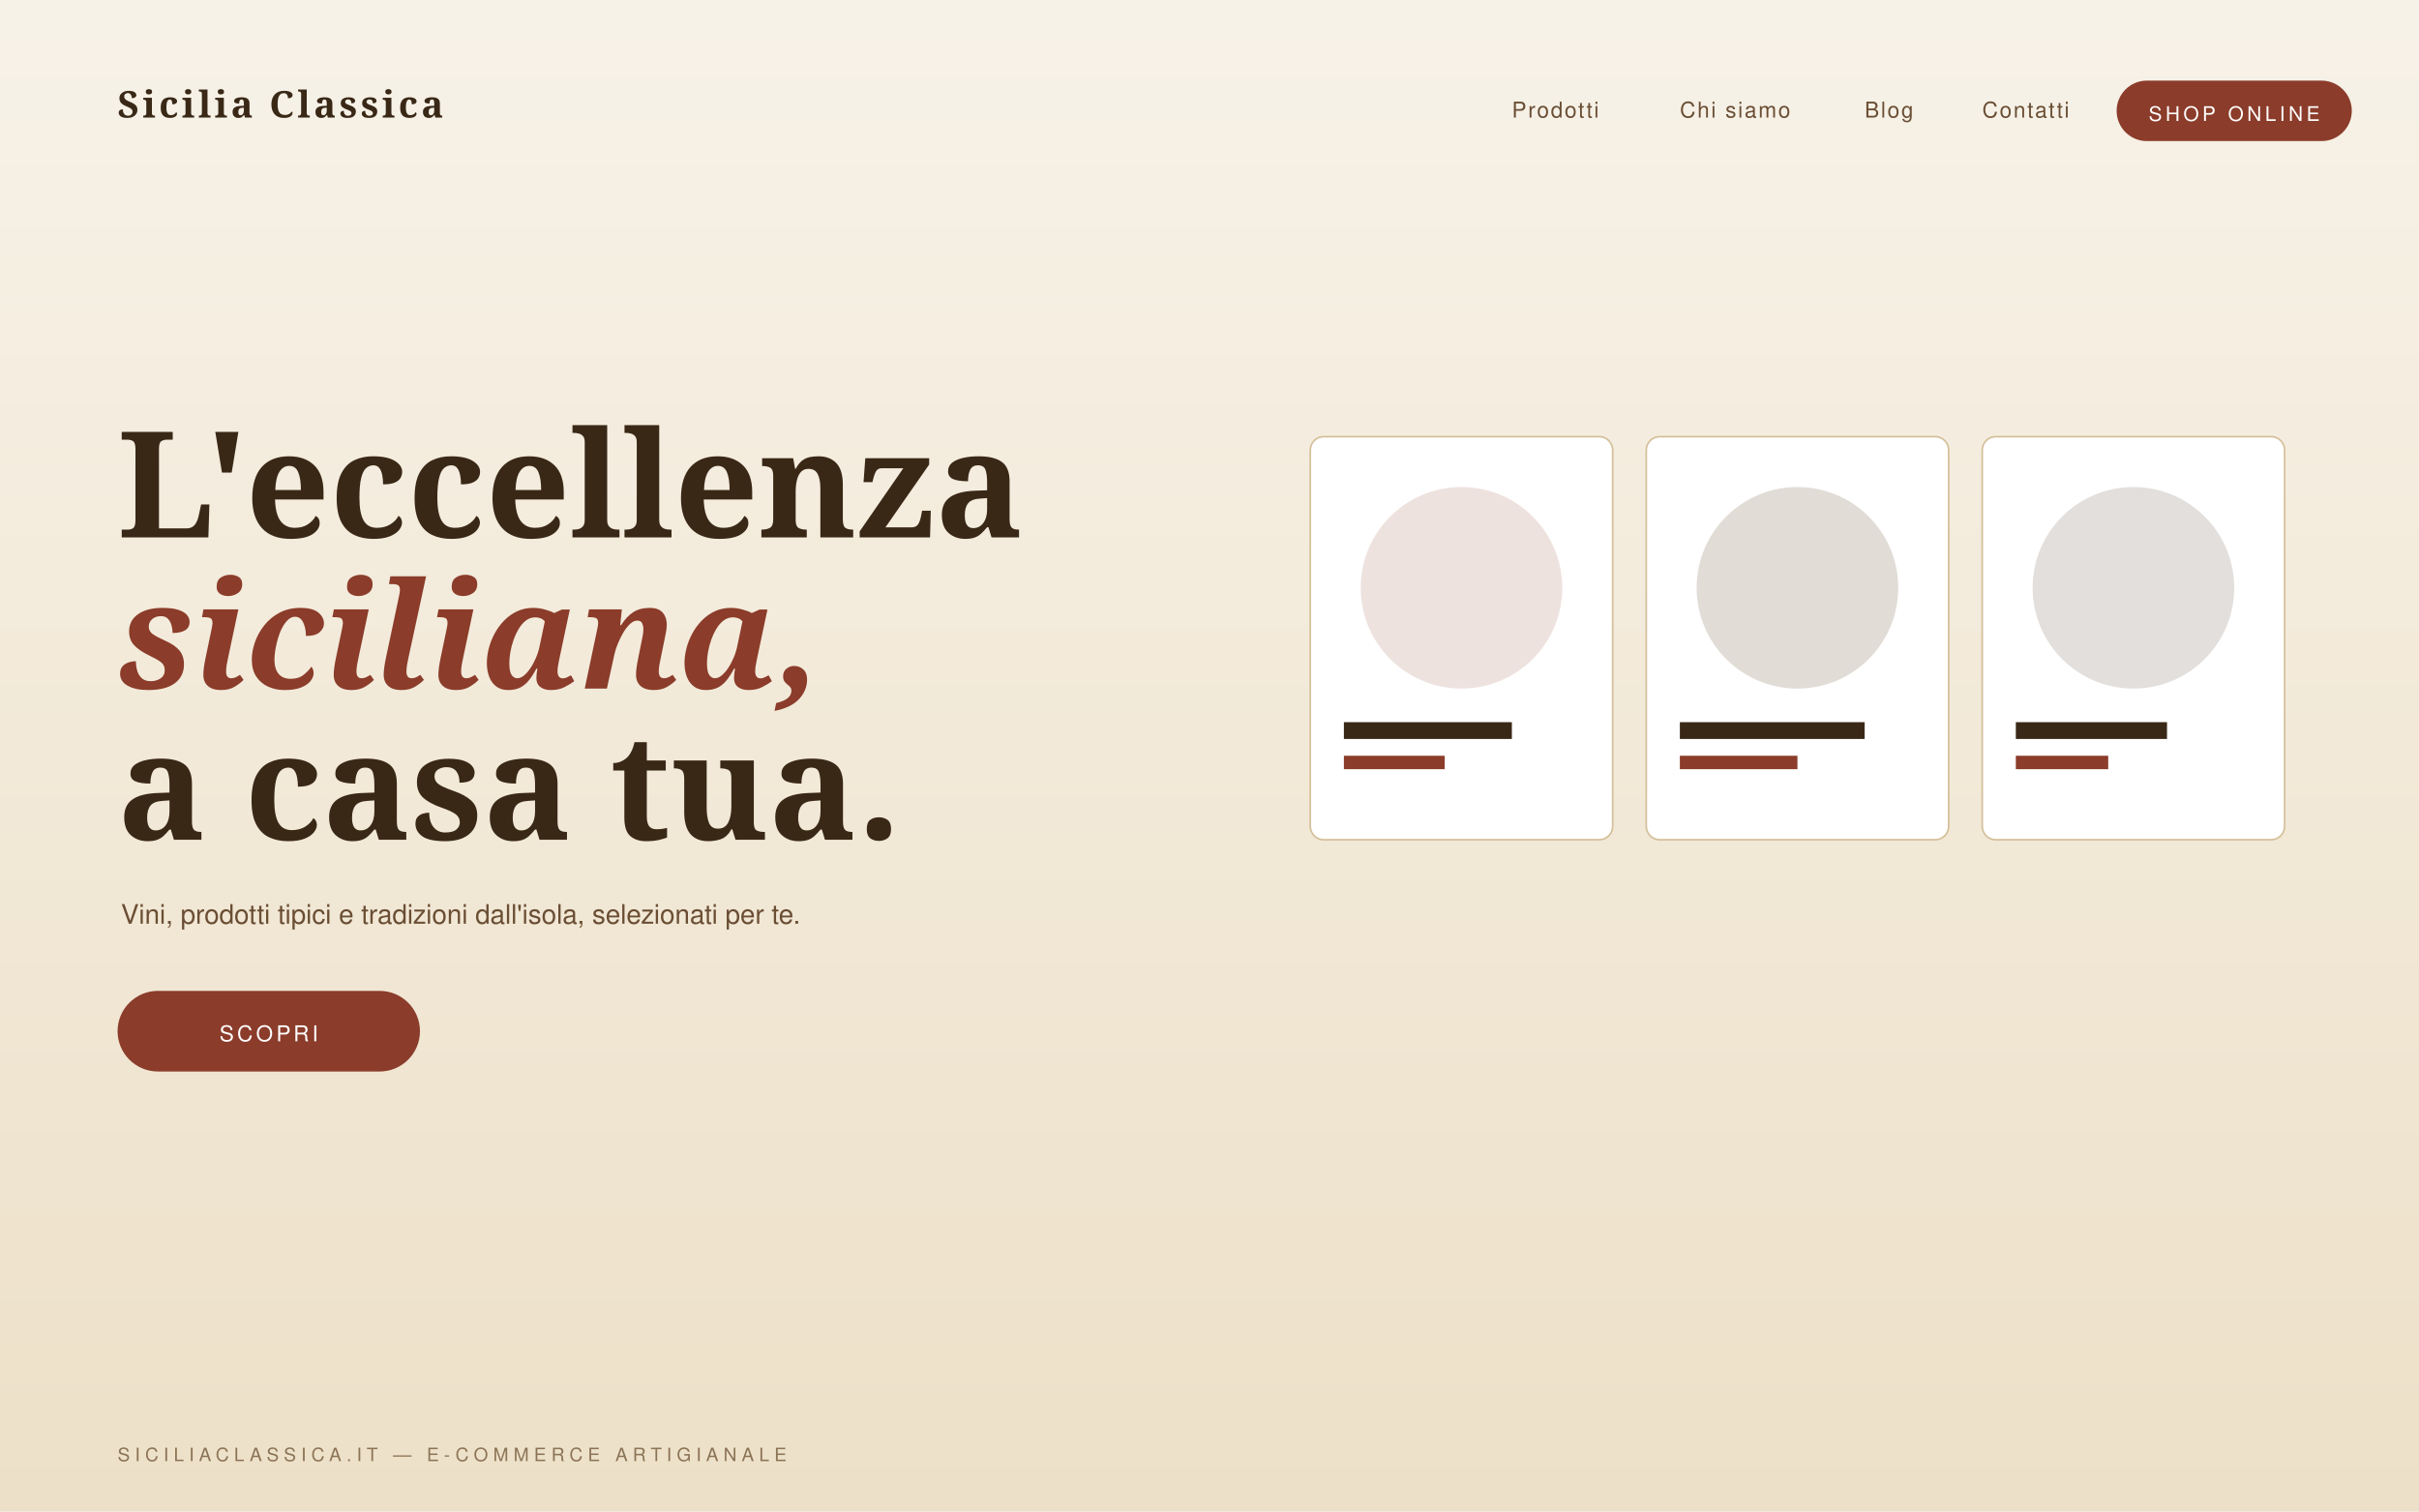
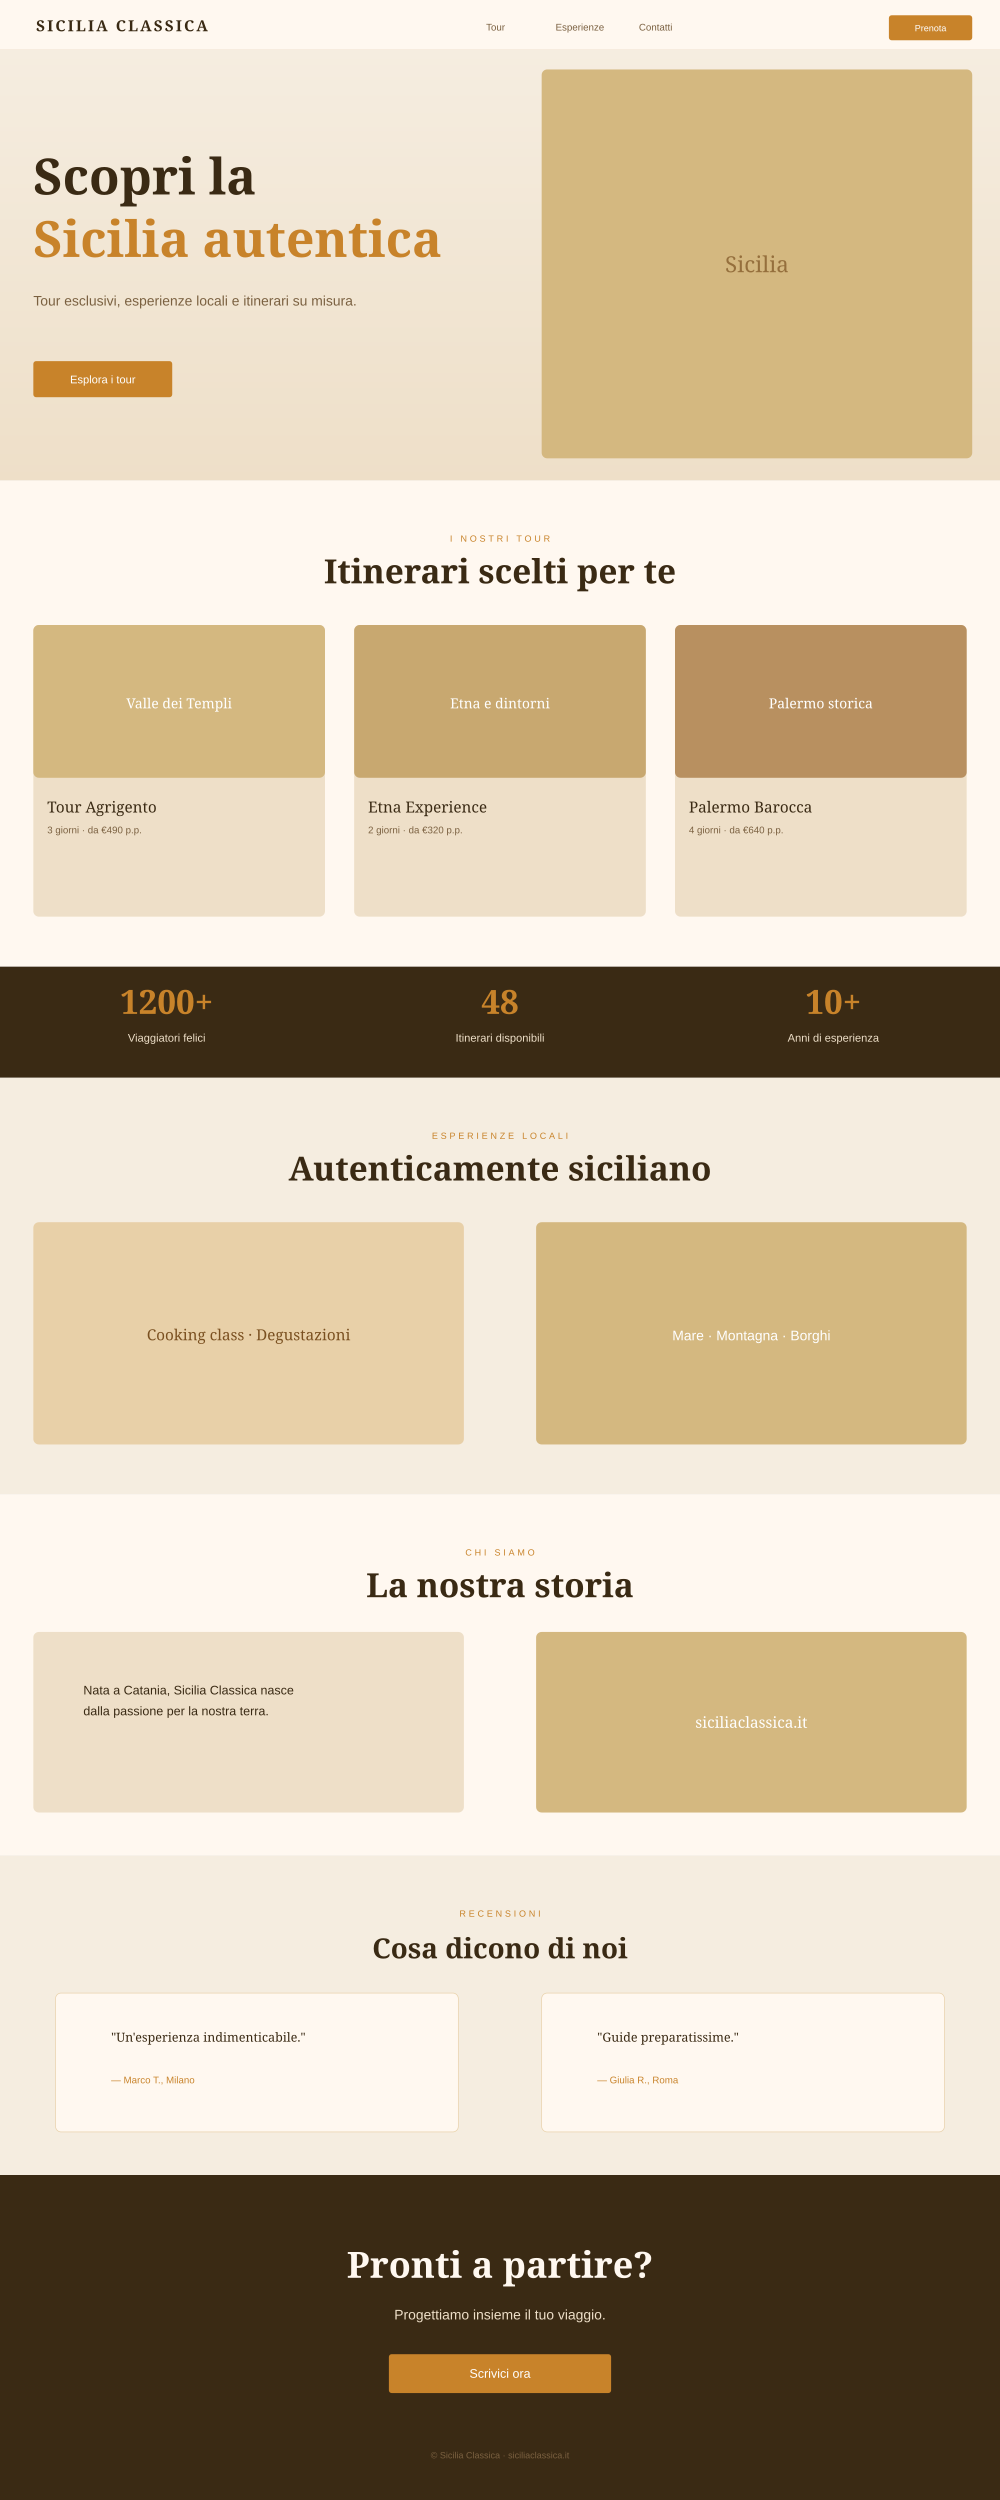
- <svg xmlns="http://www.w3.org/2000/svg" viewBox="0 0 1440 900" width="1440" height="900">
+ <svg xmlns="http://www.w3.org/2000/svg" viewBox="0 0 1440 3600" width="1440" height="3600">
  <defs>
-     <linearGradient id="bg" x1="0" y1="0" x2="0" y2="1">
-       <stop offset="0%" stop-color="#f7f2e8" />
-       <stop offset="100%" stop-color="#ede0c8" />
+     <linearGradient id="sc-hero" x1="0" y1="0" x2="0" y2="1">
+       <stop offset="0%" stop-color="#f5ede0" />
+       <stop offset="100%" stop-color="#eedfc8" />
    </linearGradient>
  </defs>
-   <rect width="1440" height="900" fill="url(#bg)" />
-   <text x="70" y="70" font-family="Georgia, serif" font-size="22" font-weight="700" fill="#3a2817" letter-spacing="2">Sicilia Classica</text>
-   <g font-family="Helvetica, Arial, sans-serif" font-size="13" fill="#6a4e34" letter-spacing="1">
-     <text x="900" y="70">Prodotti</text>
-     <text x="1000" y="70">Chi siamo</text>
-     <text x="1110" y="70">Blog</text>
-     <text x="1180" y="70">Contatti</text>
-   </g>
-   <rect x="1260" y="48" width="140" height="36" rx="18" fill="#8b3c2a" />
-   <text x="1330" y="72" text-anchor="middle" font-family="Helvetica, Arial, sans-serif" font-size="12" fill="#fff" letter-spacing="2">SHOP ONLINE</text>
-   <text x="70" y="320" font-family="Georgia, serif" font-size="88" font-weight="700" fill="#3a2817">L'eccellenza</text>
-   <text x="70" y="410" font-family="Georgia, serif" font-size="88" font-weight="700" font-style="italic" fill="#8b3c2a">siciliana,</text>
-   <text x="70" y="500" font-family="Georgia, serif" font-size="88" font-weight="700" fill="#3a2817">a casa tua.</text>
-   <text x="72" y="550" font-family="Helvetica, Arial, sans-serif" font-size="16" fill="#6a4e34">Vini, prodotti tipici e tradizioni dall'isola, selezionati per te.</text>
-   <rect x="70" y="590" width="180" height="48" rx="24" fill="#8b3c2a" />
-   <text x="160" y="620" text-anchor="middle" font-family="Helvetica, Arial, sans-serif" font-size="13" fill="#fff" letter-spacing="2">SCOPRI</text>
-   <g transform="translate(780, 260)">
-     <rect x="0" y="0" width="180" height="240" rx="8" fill="#fff" stroke="#d4c09a" stroke-width="1" />
-     <circle cx="90" cy="90" r="60" fill="#8b3c2a" opacity="0.15" />
-     <rect x="20" y="170" width="100" height="10" fill="#3a2817" />
-     <rect x="20" y="190" width="60" height="8" fill="#8b3c2a" />
-     <rect x="200" y="0" width="180" height="240" rx="8" fill="#fff" stroke="#d4c09a" stroke-width="1" />
-     <circle cx="290" cy="90" r="60" fill="#6a4e34" opacity="0.2" />
-     <rect x="220" y="170" width="110" height="10" fill="#3a2817" />
-     <rect x="220" y="190" width="70" height="8" fill="#8b3c2a" />
-     <rect x="400" y="0" width="180" height="240" rx="8" fill="#fff" stroke="#d4c09a" stroke-width="1" />
-     <circle cx="490" cy="90" r="60" fill="#3a2817" opacity="0.15" />
-     <rect x="420" y="170" width="90" height="10" fill="#3a2817" />
-     <rect x="420" y="190" width="55" height="8" fill="#8b3c2a" />
-   </g>
-   <text x="70" y="870" font-family="Helvetica, Arial, sans-serif" font-size="11" fill="#8b7355" letter-spacing="3">SICILIACLASSICA.IT — E-COMMERCE ARTIGIANALE</text>
+   <rect width="1440" height="72" fill="#fff8f0" />
+   <text x="52" y="45" font-family="Georgia,serif" font-size="22" font-weight="700" fill="#3a2a14" letter-spacing="3">SICILIA CLASSICA</text>
+   <text x="700" y="44" font-family="Arial,sans-serif" font-size="14" fill="#7a6040">Tour</text>
+   <text x="800" y="44" font-family="Arial,sans-serif" font-size="14" fill="#7a6040">Esperienze</text>
+   <text x="920" y="44" font-family="Arial,sans-serif" font-size="14" fill="#7a6040">Contatti</text>
+   <rect x="1280" y="22" width="120" height="36" rx="4" fill="#c8832a" />
+   <text x="1340" y="45" font-family="Arial,sans-serif" font-size="13" fill="#fff" text-anchor="middle">Prenota</text>
+   <line x1="0" y1="72" x2="1440" y2="72" stroke="#e8d8c0" stroke-width="1" />
+   <rect y="72" width="1440" height="620" fill="url(#sc-hero)" />
+   <text x="48" y="280" font-family="Georgia,serif" font-size="72" font-weight="700" fill="#3a2a14">Scopri la</text>
+   <text x="48" y="370" font-family="Georgia,serif" font-size="72" font-weight="700" fill="#c8832a">Sicilia autentica</text>
+   <text x="48" y="440" font-family="Arial,sans-serif" font-size="20" fill="#7a6040">Tour esclusivi, esperienze locali e itinerari su misura.</text>
+   <rect x="48" y="520" width="200" height="52" rx="4" fill="#c8832a" />
+   <text x="148" y="552" font-family="Arial,sans-serif" font-size="16" fill="#fff" text-anchor="middle">Esplora i tour</text>
+   <rect x="780" y="100" width="620" height="560" rx="8" fill="#d4b880" />
+   <text x="1090" y="392" font-family="Georgia,serif" font-size="32" fill="#7a5020" text-anchor="middle" opacity="0.7">Sicilia</text>
+   <rect y="692" width="1440" height="700" fill="#fff8f0" />
+   <text x="720" y="780" font-family="Arial,sans-serif" font-size="13" fill="#c8832a" text-anchor="middle" letter-spacing="4">I NOSTRI TOUR</text>
+   <text x="720" y="840" font-family="Georgia,serif" font-size="48" font-weight="700" fill="#3a2a14" text-anchor="middle">Itinerari scelti per te</text>
+   <rect x="48" y="900" width="420" height="420" rx="8" fill="#eedfc8" />
+   <rect x="48" y="900" width="420" height="220" rx="8" fill="#d4b880" />
+   <text x="258" y="1020" font-family="Georgia,serif" font-size="20" fill="#fff" text-anchor="middle">Valle dei Templi</text>
+   <text x="68" y="1170" font-family="Georgia,serif" font-size="22" fill="#3a2a14">Tour Agrigento</text>
+   <text x="68" y="1200" font-family="Arial,sans-serif" font-size="14" fill="#7a6040">3 giorni · da €490 p.p.</text>
+   <rect x="510" y="900" width="420" height="420" rx="8" fill="#eedfc8" />
+   <rect x="510" y="900" width="420" height="220" rx="8" fill="#c8a870" />
+   <text x="720" y="1020" font-family="Georgia,serif" font-size="20" fill="#fff" text-anchor="middle">Etna e dintorni</text>
+   <text x="530" y="1170" font-family="Georgia,serif" font-size="22" fill="#3a2a14">Etna Experience</text>
+   <text x="530" y="1200" font-family="Arial,sans-serif" font-size="14" fill="#7a6040">2 giorni · da €320 p.p.</text>
+   <rect x="972" y="900" width="420" height="420" rx="8" fill="#eedfc8" />
+   <rect x="972" y="900" width="420" height="220" rx="8" fill="#b89060" />
+   <text x="1182" y="1020" font-family="Georgia,serif" font-size="20" fill="#fff" text-anchor="middle">Palermo storica</text>
+   <text x="992" y="1170" font-family="Georgia,serif" font-size="22" fill="#3a2a14">Palermo Barocca</text>
+   <text x="992" y="1200" font-family="Arial,sans-serif" font-size="14" fill="#7a6040">4 giorni · da €640 p.p.</text>
+   <rect y="1392" width="1440" height="160" fill="#3a2a14" />
+   <text x="240" y="1460" font-family="Georgia,serif" font-size="48" font-weight="700" fill="#c8832a" text-anchor="middle">1200+</text>
+   <text x="240" y="1500" font-family="Arial,sans-serif" font-size="16" fill="#eedfc8" text-anchor="middle">Viaggiatori felici</text>
+   <text x="720" y="1460" font-family="Georgia,serif" font-size="48" font-weight="700" fill="#c8832a" text-anchor="middle">48</text>
+   <text x="720" y="1500" font-family="Arial,sans-serif" font-size="16" fill="#eedfc8" text-anchor="middle">Itinerari disponibili</text>
+   <text x="1200" y="1460" font-family="Georgia,serif" font-size="48" font-weight="700" fill="#c8832a" text-anchor="middle">10+</text>
+   <text x="1200" y="1500" font-family="Arial,sans-serif" font-size="16" fill="#eedfc8" text-anchor="middle">Anni di esperienza</text>
+   <rect y="1552" width="1440" height="600" fill="#f5ede0" />
+   <text x="720" y="1640" font-family="Arial,sans-serif" font-size="13" fill="#c8832a" text-anchor="middle" letter-spacing="4">ESPERIENZE LOCALI</text>
+   <text x="720" y="1700" font-family="Georgia,serif" font-size="48" font-weight="700" fill="#3a2a14" text-anchor="middle">Autenticamente siciliano</text>
+   <rect x="48" y="1760" width="620" height="320" rx="8" fill="#e8d0a8" />
+   <text x="358" y="1930" font-family="Georgia,serif" font-size="22" fill="#7a5020" text-anchor="middle">Cooking class · Degustazioni</text>
+   <rect x="772" y="1760" width="620" height="320" rx="8" fill="#d4b880" />
+   <text x="1082" y="1930" font-family="Arial,sans-serif" font-size="20" fill="#fff" text-anchor="middle">Mare · Montagna · Borghi</text>
+   <rect y="2152" width="1440" height="520" fill="#fff8f0" />
+   <text x="720" y="2240" font-family="Arial,sans-serif" font-size="13" fill="#c8832a" text-anchor="middle" letter-spacing="4">CHI SIAMO</text>
+   <text x="720" y="2300" font-family="Georgia,serif" font-size="48" font-weight="700" fill="#3a2a14" text-anchor="middle">La nostra storia</text>
+   <rect x="48" y="2350" width="620" height="260" rx="8" fill="#eedfc8" />
+   <text x="120" y="2440" font-family="Arial,sans-serif" font-size="18" fill="#3a2a14">Nata a Catania, Sicilia Classica nasce</text>
+   <text x="120" y="2470" font-family="Arial,sans-serif" font-size="18" fill="#3a2a14">dalla passione per la nostra terra.</text>
+   <rect x="772" y="2350" width="620" height="260" rx="8" fill="#d4b880" />
+   <text x="1082" y="2488" font-family="Georgia,serif" font-size="22" fill="#fff" text-anchor="middle">siciliaclassica.it</text>
+   <rect y="2672" width="1440" height="460" fill="#f5ede0" />
+   <text x="720" y="2760" font-family="Arial,sans-serif" font-size="13" fill="#c8832a" text-anchor="middle" letter-spacing="4">RECENSIONI</text>
+   <text x="720" y="2820" font-family="Georgia,serif" font-size="40" font-weight="700" fill="#3a2a14" text-anchor="middle">Cosa dicono di noi</text>
+   <rect x="80" y="2870" width="580" height="200" rx="8" fill="#fff8f0" stroke="#e8d0a8" stroke-width="1" />
+   <text x="160" y="2940" font-family="Georgia,serif" font-size="18" fill="#3a2a14">"Un'esperienza indimenticabile."</text>
+   <text x="160" y="3000" font-family="Arial,sans-serif" font-size="14" fill="#c8832a">— Marco T., Milano</text>
+   <rect x="780" y="2870" width="580" height="200" rx="8" fill="#fff8f0" stroke="#e8d0a8" stroke-width="1" />
+   <text x="860" y="2940" font-family="Georgia,serif" font-size="18" fill="#3a2a14">"Guide preparatissime."</text>
+   <text x="860" y="3000" font-family="Arial,sans-serif" font-size="14" fill="#c8832a">— Giulia R., Roma</text>
+   <rect y="3132" width="1440" height="468" fill="#3a2a14" />
+   <text x="720" y="3280" font-family="Georgia,serif" font-size="52" font-weight="700" fill="#fff8f0" text-anchor="middle">Pronti a partire?</text>
+   <text x="720" y="3340" font-family="Arial,sans-serif" font-size="20" fill="#eedfc8" text-anchor="middle">Progettiamo insieme il tuo viaggio.</text>
+   <rect x="560" y="3390" width="320" height="56" rx="4" fill="#c8832a" />
+   <text x="720" y="3424" font-family="Arial,sans-serif" font-size="18" fill="#fff" text-anchor="middle">Scrivici ora</text>
+   <text x="720" y="3540" font-family="Arial,sans-serif" font-size="13" fill="#7a6040" text-anchor="middle">© Sicilia Classica · siciliaclassica.it</text>
</svg>
